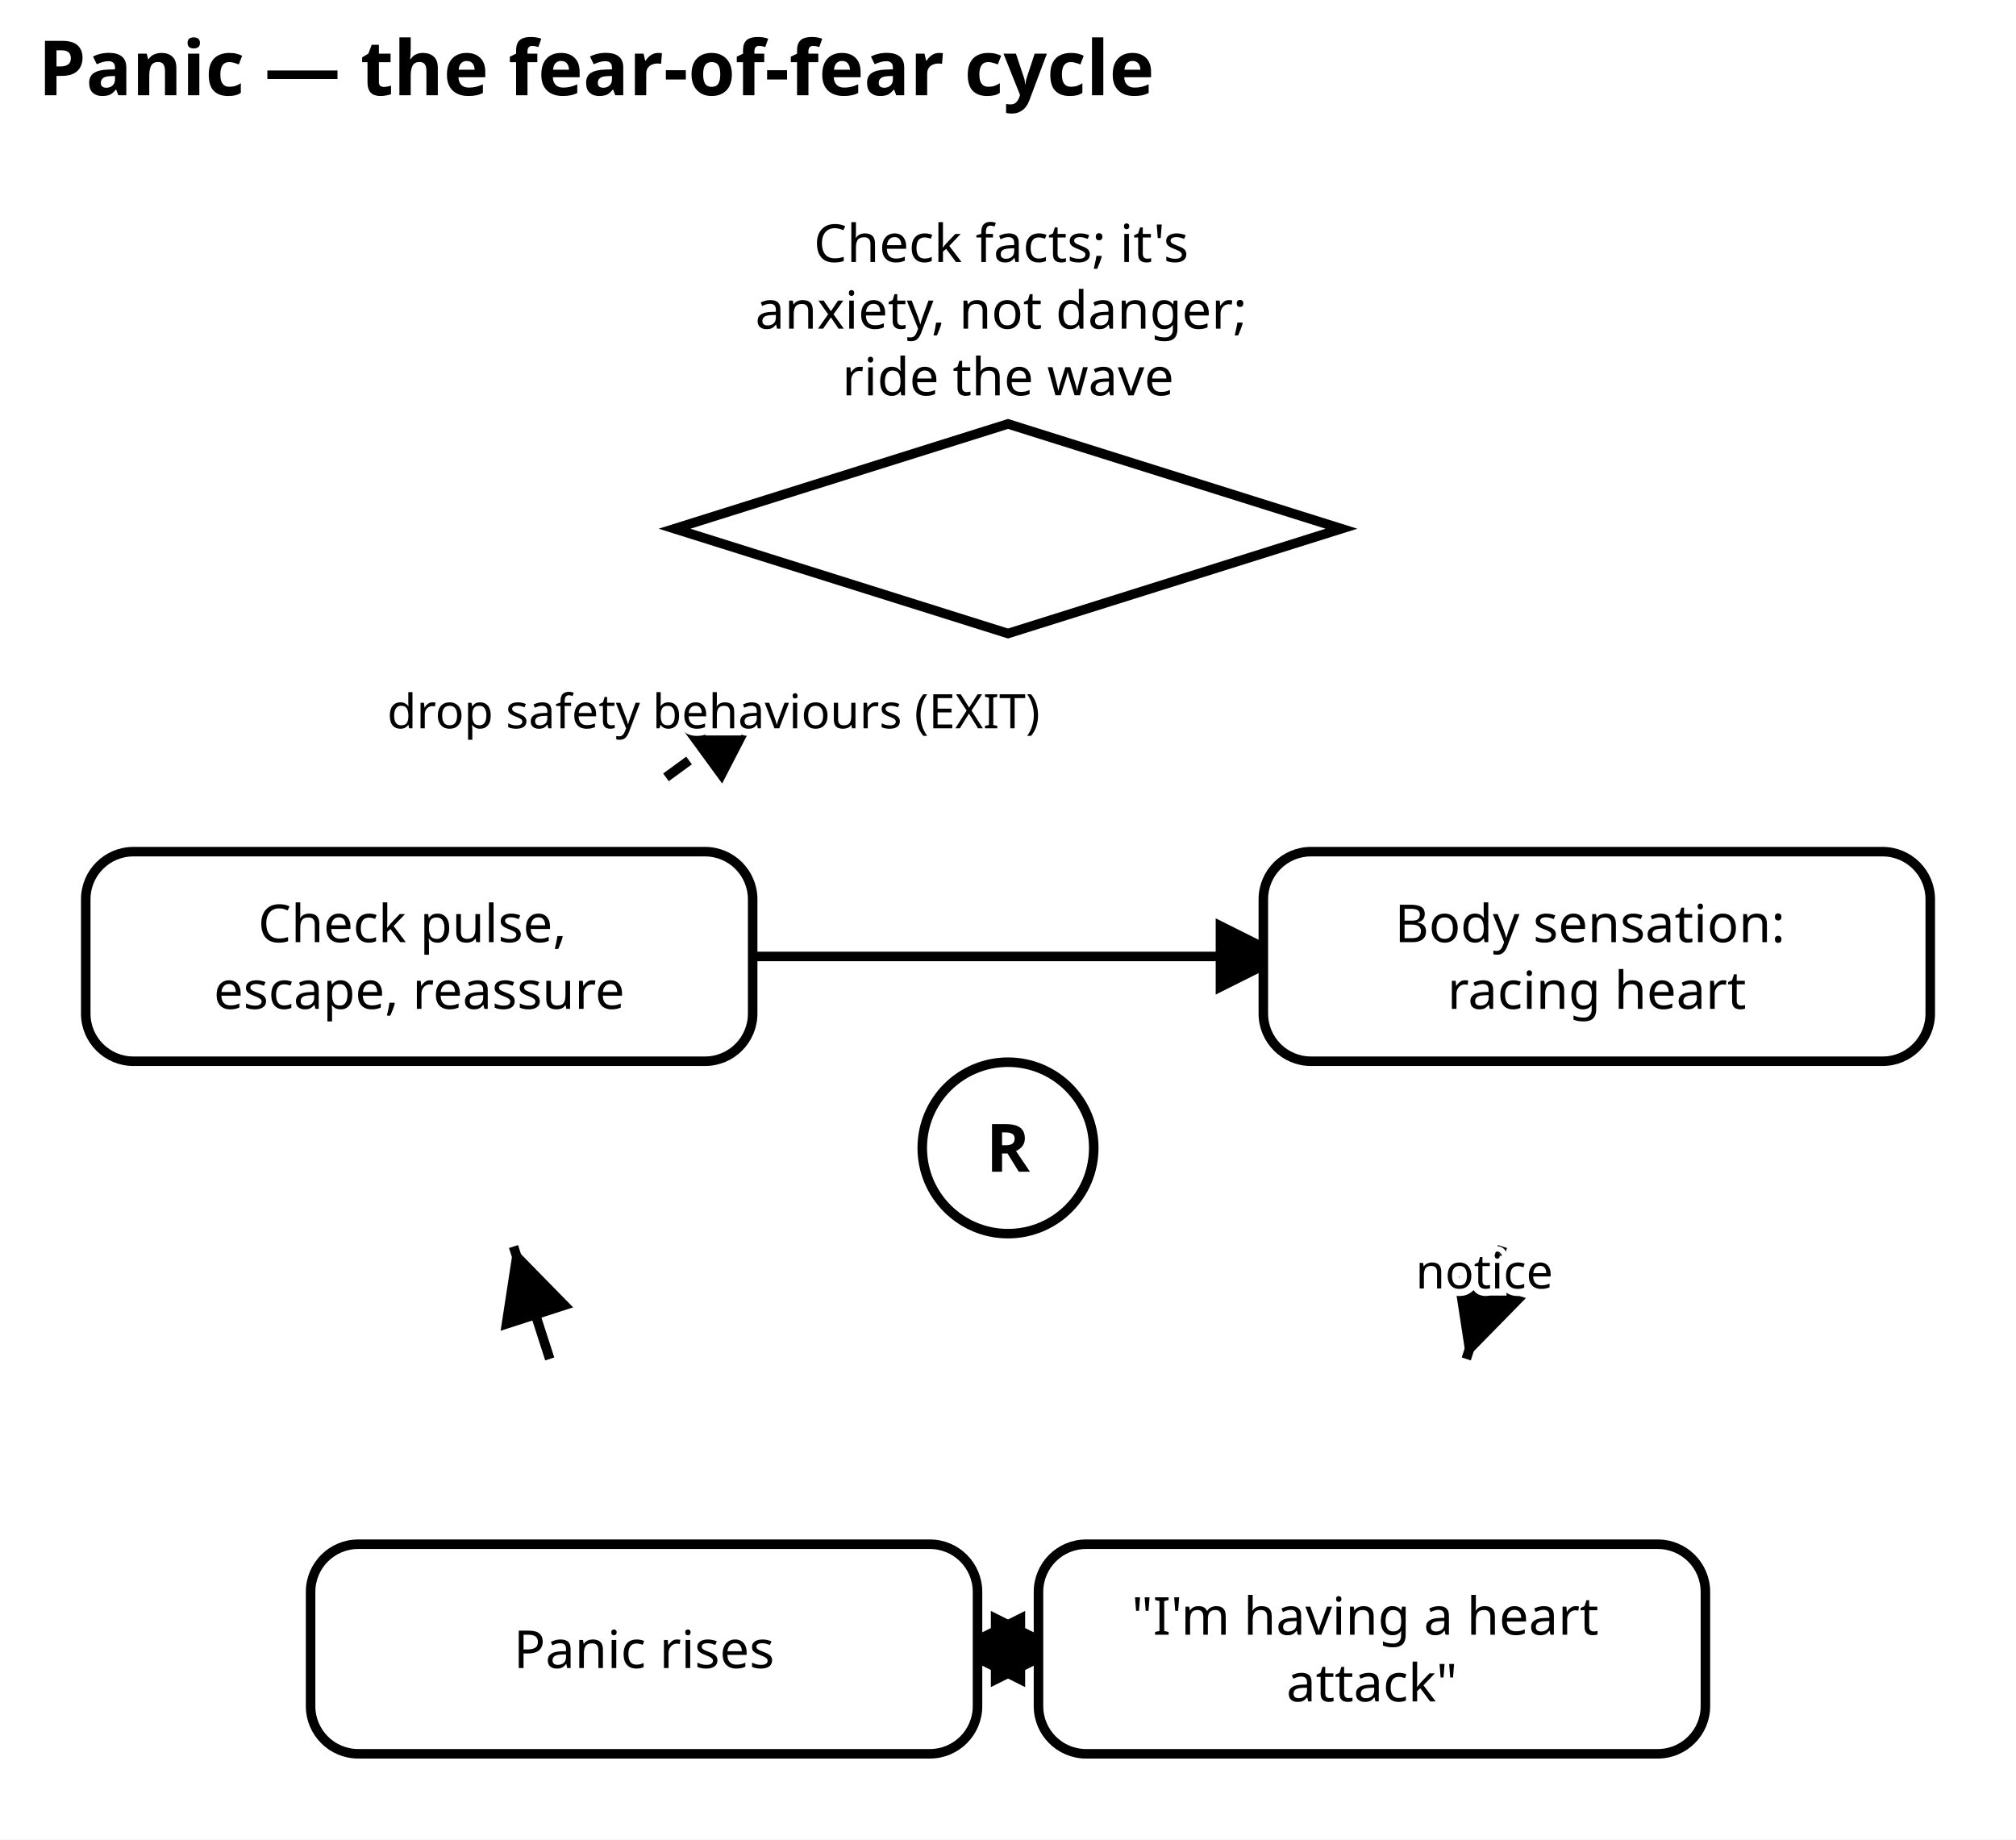
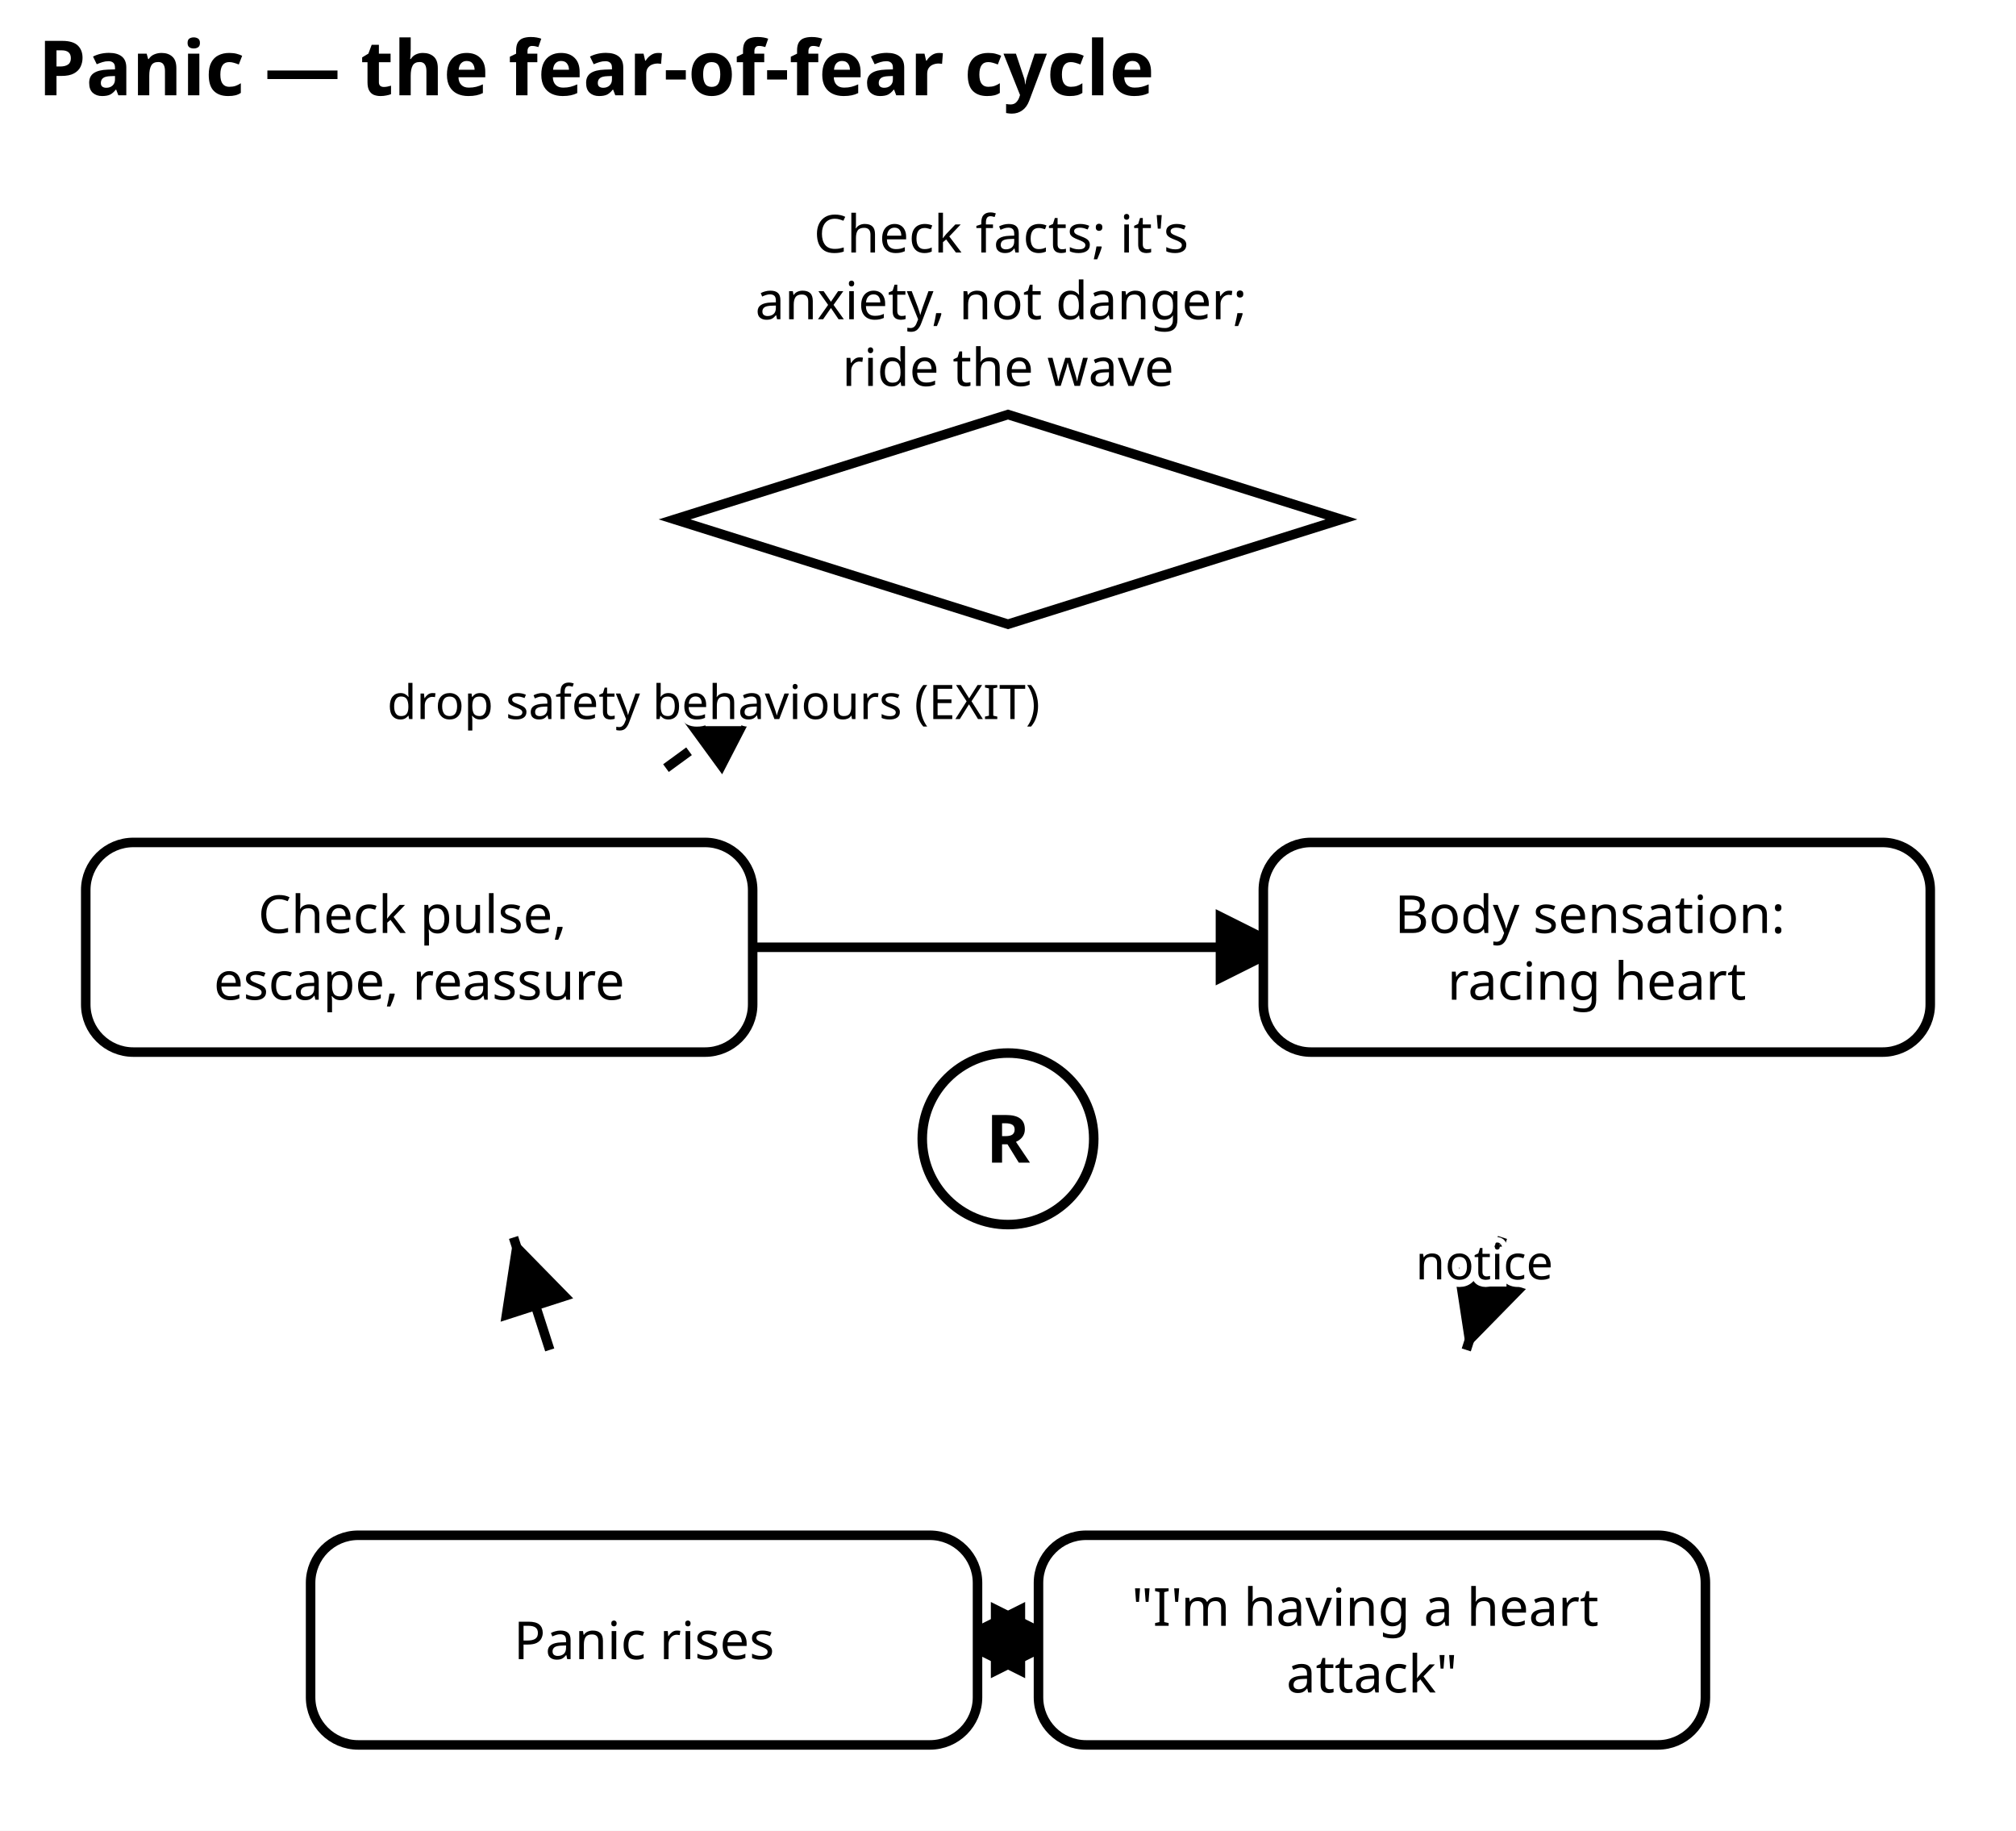
- <svg xmlns="http://www.w3.org/2000/svg" viewBox="68.4 9 423.2 386.2" role="img" aria-label="Maintaining loop: Panic — the fear-of-fear cycle. Links: Body sensation: racing heart -&gt; &quot;I'm having a heart attack&quot;; &quot;I'm having a heart attack&quot; &lt;-&gt; Panic rises; Panic rises -&gt; Check pulse, escape, reassure; Check pulse, escape, reassure -&gt; Body sensation: racing heart (reinforcing). Ways out: Check pulse, escape, reassure to Check facts; it's anxiety, not danger; ride the wave.">
+ <svg xmlns="http://www.w3.org/2000/svg" viewBox="68.4 11 423.2 384.2" role="img" aria-label="Maintaining loop: Panic — the fear-of-fear cycle. Links: Body sensation: racing heart -&gt; &quot;I'm having a heart attack&quot;; &quot;I'm having a heart attack&quot; &lt;-&gt; Panic rises; Panic rises -&gt; Check pulse, escape, reassure; Check pulse, escape, reassure -&gt; Body sensation: racing heart (reinforcing). Ways out: Check pulse, escape, reassure to Check facts; it's anxiety, not danger; ride the wave.">
  <defs>
    <marker id="arrow" markerWidth="10" markerHeight="10" refX="8" refY="4" orient="auto-start-reverse">
      <path d="M0,0 L8,4 L0,8 z" fill="#000" />
    </marker>
  </defs>
-   <rect x="68.4" y="9" width="423.2" height="386.2" fill="#fff" />
-   <text x="76.4" y="29" font-family="sans-serif" font-size="16" font-weight="700">Panic — the fear-of-fear cycle</text>
+   <rect x="68.4" y="11" width="423.2" height="384.2" fill="#fff" />
+   <text x="76.4" y="31" font-family="sans-serif" font-size="16" font-weight="700">Panic — the fear-of-fear cycle</text>
  <path data-el="edge:e1" d="M 383.8,270.7 L 376.2,294.3" fill="none" stroke="#000" stroke-width="2" marker-end="url(#arrow)" />
  <text data-el="edgelabel:e1" x="380" y="279.5" font-family="sans-serif" font-size="10" text-anchor="middle" stroke="#fff" stroke-width="3" paint-order="stroke">notice</text>
  <path data-el="edge:e2" d="M 292.4,355.2 L 267.6,355.2" fill="none" stroke="#000" stroke-width="2" marker-start="url(#arrow)" marker-end="url(#arrow)" />
  <path data-el="edge:e3" d="M 183.8,294.3 L 176.2,270.7" fill="none" stroke="#000" stroke-width="2" marker-end="url(#arrow)" />
  <path data-el="edge:e4" d="M 220.4,209.8 L 339.6,209.8" fill="none" stroke="#000" stroke-width="2" marker-end="url(#arrow)" />
  <path data-el="edge:x1" d="M 208.2,172.2 L 228.2,157.6" fill="none" stroke="#000" stroke-width="2" stroke-dasharray="6 5" marker-end="url(#arrow)" />
  <text data-el="edgelabel:x1" x="218.2" y="161.9" font-family="sans-serif" font-size="10" text-anchor="middle" stroke="#fff" stroke-width="3" paint-order="stroke">drop safety behaviours (EXIT)</text>
  <circle cx="280" cy="250" r="18" fill="#fff" stroke="#000" stroke-width="2" />
  <text x="280" y="255" text-anchor="middle" font-family="sans-serif" font-size="14" font-weight="700">R</text>
  <rect data-el="node:trigger" x="333.6" y="187.8" width="140" height="44" rx="10" ry="10" fill="#fff" stroke="#000" stroke-width="2" />
  <text text-anchor="middle" font-family="sans-serif" font-size="11" data-el="nodelabel:trigger">
    <tspan x="403.6" y="206.8">Body sensation:</tspan>
    <tspan x="403.6" y="220.8">racing heart</tspan>
  </text>
  <rect data-el="node:thought" x="286.4" y="333.2" width="140" height="44" rx="10" ry="10" fill="#fff" stroke="#000" stroke-width="2" />
  <text text-anchor="middle" font-family="sans-serif" font-size="11" data-el="nodelabel:thought">
    <tspan x="356.4" y="352.2">"I'm having a heart</tspan>
    <tspan x="356.4" y="366.2">attack"</tspan>
  </text>
  <rect data-el="node:panic" x="133.6" y="333.2" width="140" height="44" rx="10" ry="10" fill="#fff" stroke="#000" stroke-width="2" />
  <text x="203.6" y="359.2" font-family="sans-serif" font-size="11" text-anchor="middle" data-el="nodelabel:panic">Panic rises</text>
  <rect data-el="node:safety" x="86.4" y="187.8" width="140" height="44" rx="10" ry="10" fill="#fff" stroke="#000" stroke-width="2" />
  <text text-anchor="middle" font-family="sans-serif" font-size="11" data-el="nodelabel:safety">
    <tspan x="156.4" y="206.8">Check pulse,</tspan>
    <tspan x="156.4" y="220.8">escape, reassure</tspan>
  </text>
  <polygon data-el="node:out" points="280,98 350,120 280,142 210,120" fill="#fff" stroke="#000" stroke-width="2" />
  <text text-anchor="middle" font-family="sans-serif" font-size="11" stroke="#fff" stroke-width="3" paint-order="stroke" data-el="nodelabel:out">
    <tspan x="280" y="64">Check facts; it's</tspan>
    <tspan x="280" y="78">anxiety, not danger;</tspan>
    <tspan x="280" y="92">ride the wave</tspan>
  </text>
</svg>
